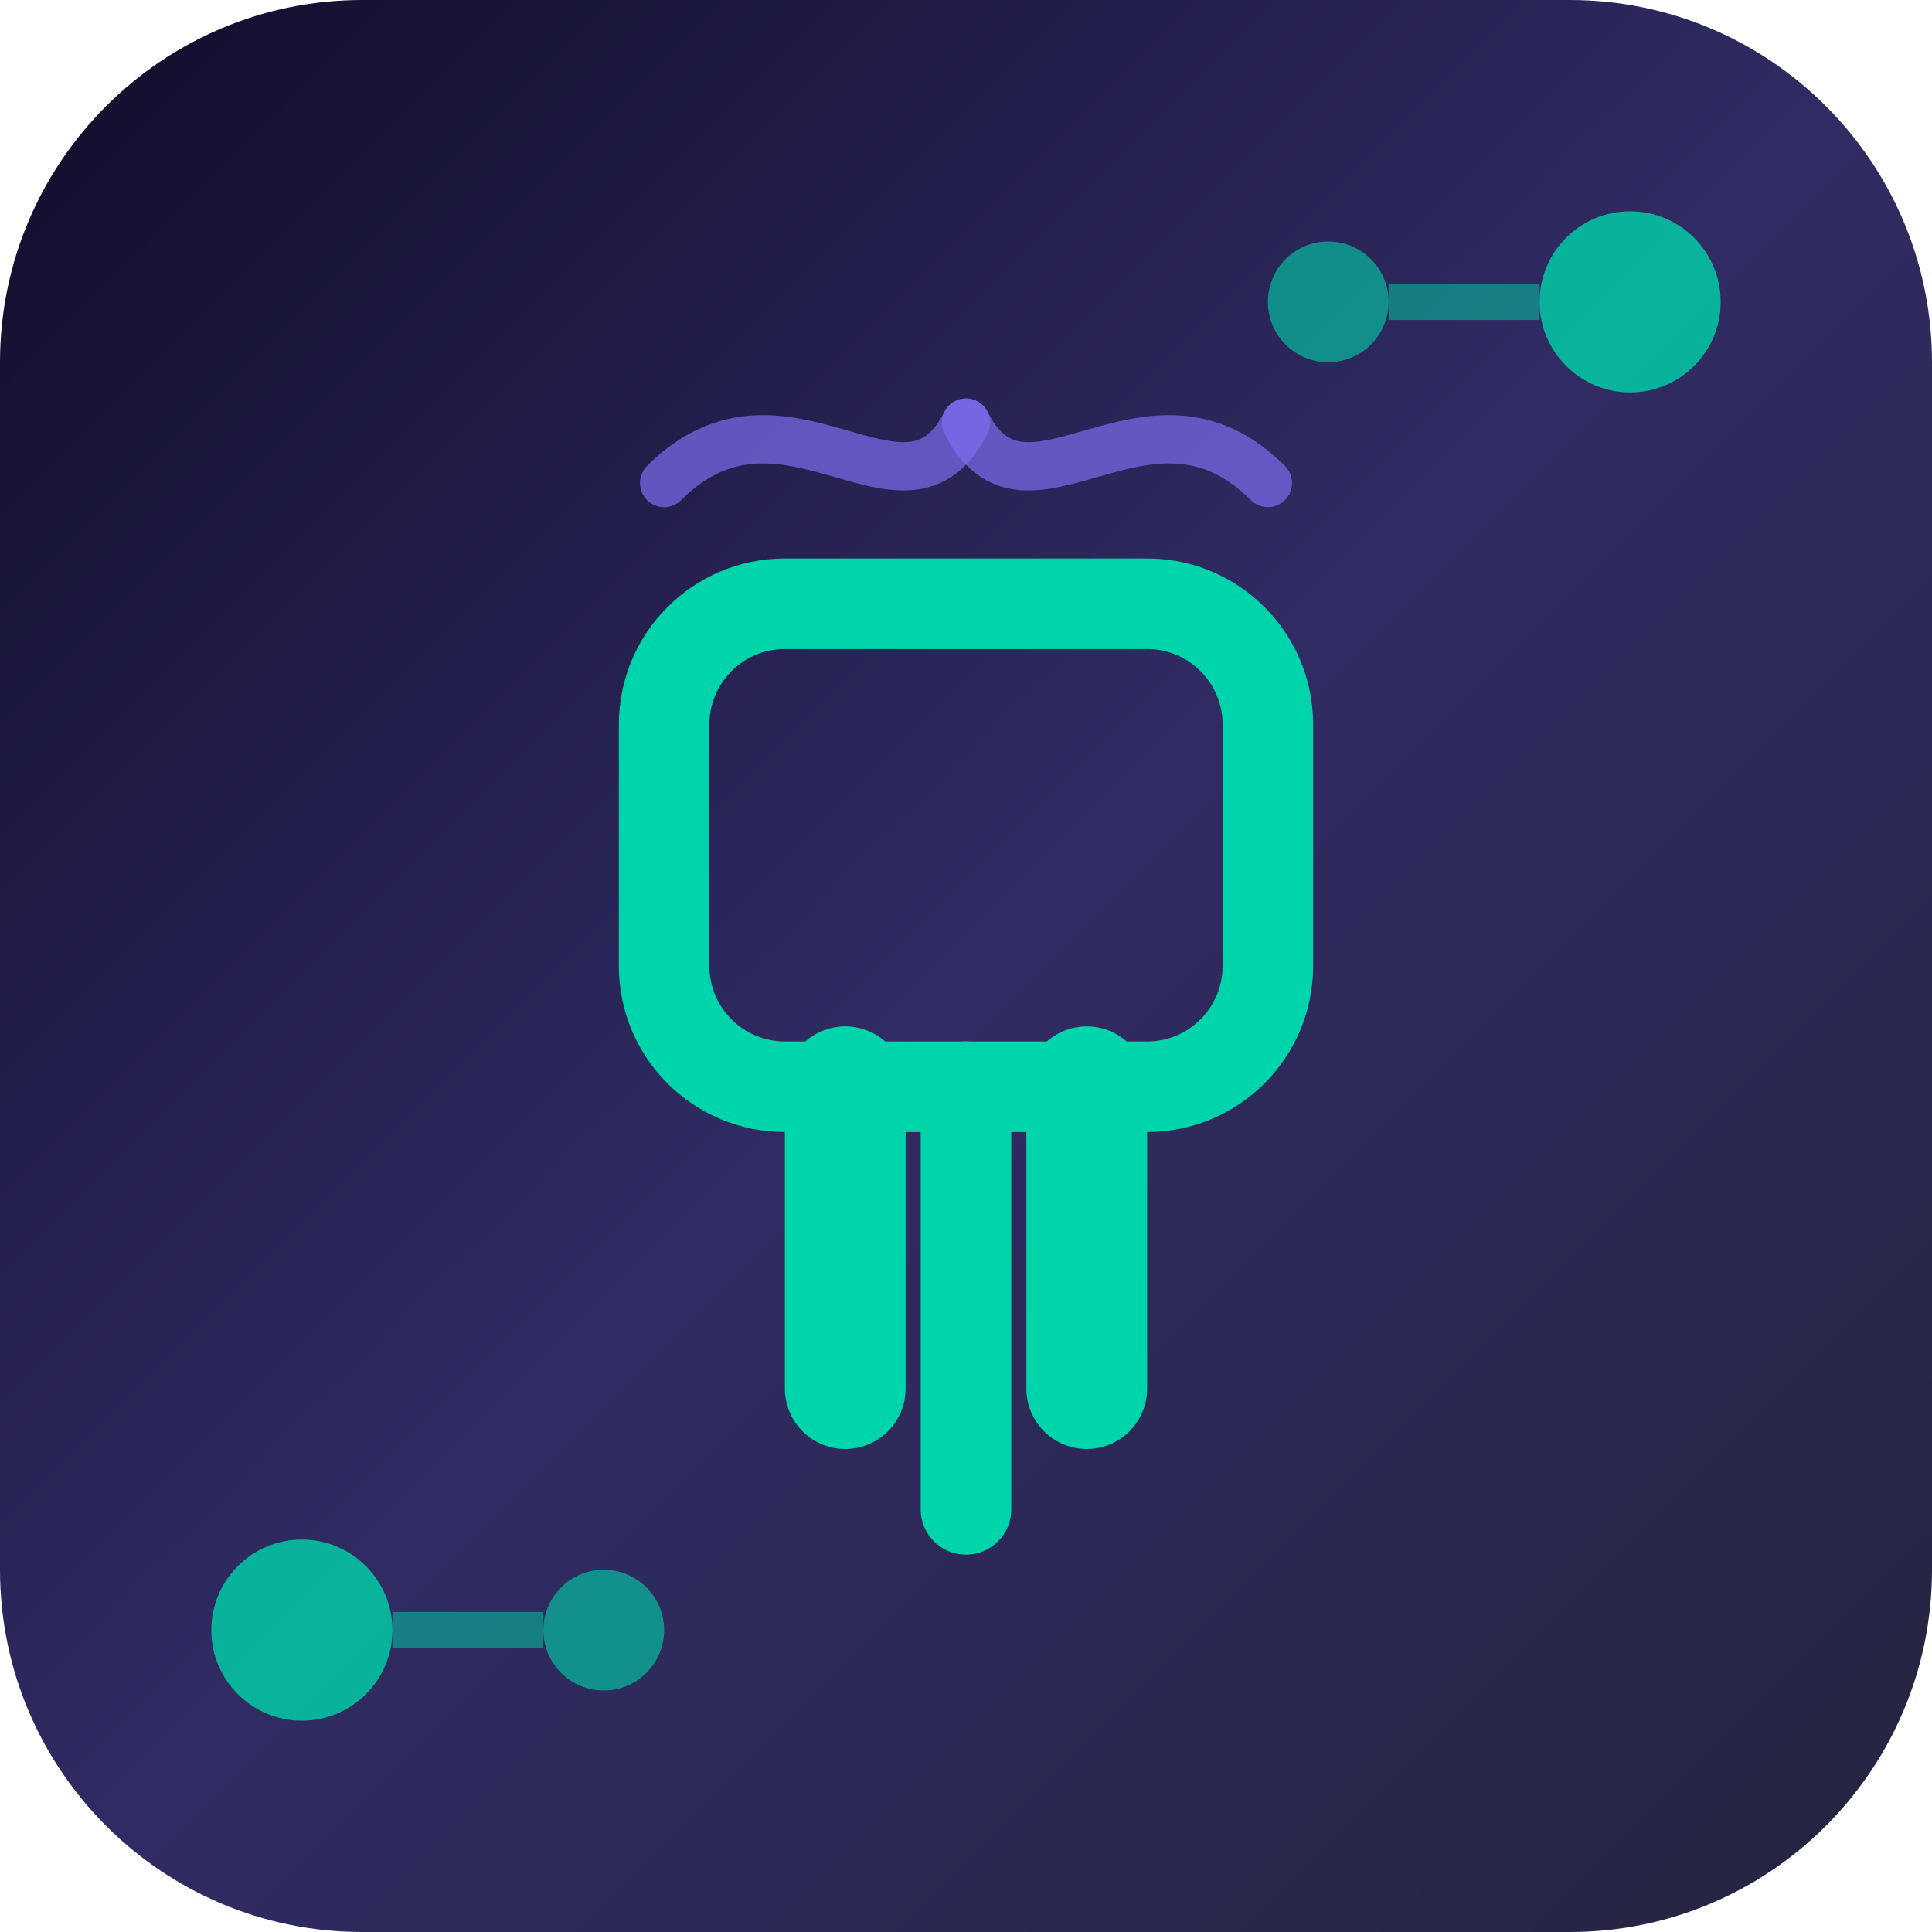
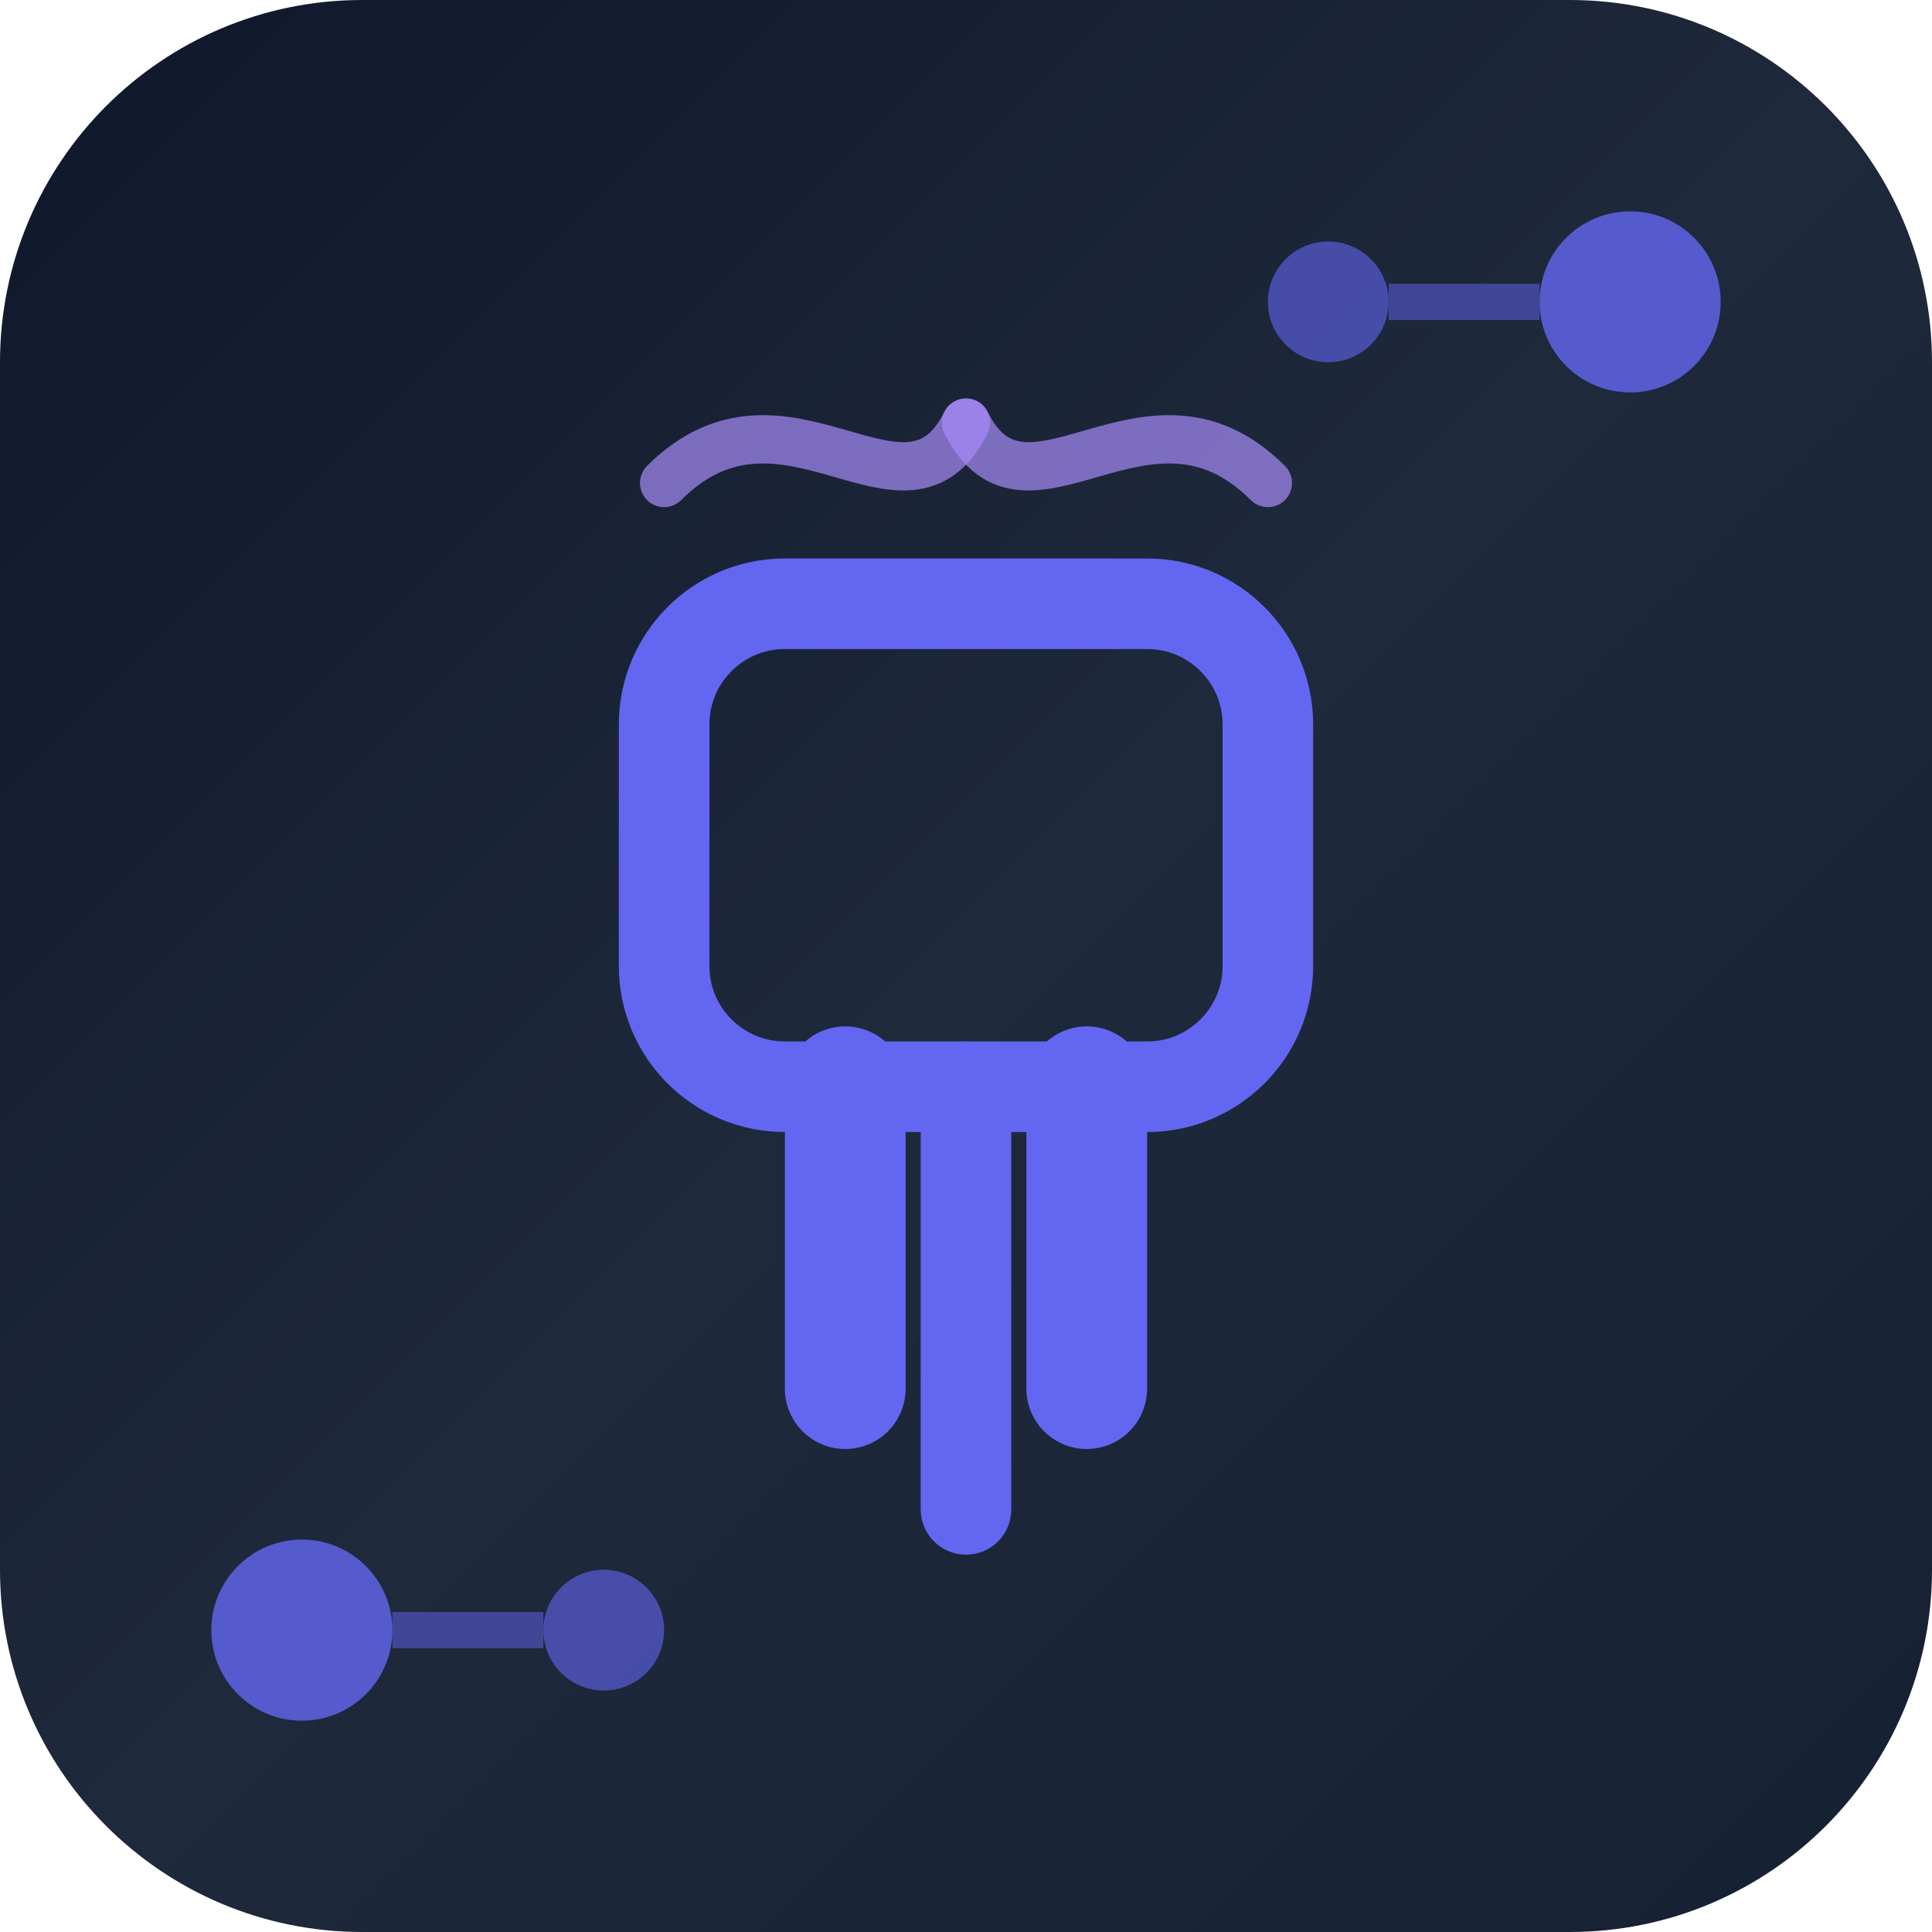
<svg xmlns="http://www.w3.org/2000/svg" viewBox="0 0 32 32">
  <defs>
    <linearGradient id="bg" x1="0" y1="0" x2="1" y2="1">
-       <stop offset="0%" stop-color="#0f0c29" />
-       <stop offset="50%" stop-color="#302b63" />
-       <stop offset="100%" stop-color="#24243e" />
+       <stop offset="0%" stop-color="#0f172a" />
+       <stop offset="50%" stop-color="#1e293b" />
+       <stop offset="100%" stop-color="#162033" />
    </linearGradient>
  </defs>
  <rect width="32" height="32" rx="6" fill="url(#bg)" />
-   <circle cx="5" cy="27" r="1.5" fill="#00d4aa" opacity="0.8" />
-   <circle cx="10" cy="27" r="1" fill="#00d4aa" opacity="0.6" />
-   <line x1="6.5" y1="27" x2="9" y2="27" stroke="#00d4aa" stroke-width="0.6" opacity="0.5" />
-   <circle cx="27" cy="5" r="1.5" fill="#00d4aa" opacity="0.8" />
-   <circle cx="22" cy="5" r="1" fill="#00d4aa" opacity="0.6" />
-   <line x1="23" y1="5" x2="25.5" y2="5" stroke="#00d4aa" stroke-width="0.6" opacity="0.5" />
-   <rect x="11" y="10" width="10" height="8" rx="2" fill="none" stroke="#00d4aa" stroke-width="1.5" />
-   <line x1="14" y1="18" x2="14" y2="23" stroke="#00d4aa" stroke-width="2" stroke-linecap="round" />
-   <line x1="18" y1="18" x2="18" y2="23" stroke="#00d4aa" stroke-width="2" stroke-linecap="round" />
-   <path d="M11 8 C13 6 15 9 16 7" fill="none" stroke="#7c6cf0" stroke-width="0.8" opacity="0.7" stroke-linecap="round" />
-   <path d="M16 7 C17 9 19 6 21 8" fill="none" stroke="#7c6cf0" stroke-width="0.8" opacity="0.7" stroke-linecap="round" />
-   <line x1="16" y1="18" x2="16" y2="25" stroke="#00d4aa" stroke-width="1.5" stroke-linecap="round" />
+   <circle cx="5" cy="27" r="1.5" fill="#6366f1" opacity="0.8" />
+   <circle cx="10" cy="27" r="1" fill="#6366f1" opacity="0.6" />
+   <line x1="6.5" y1="27" x2="9" y2="27" stroke="#6366f1" stroke-width="0.6" opacity="0.5" />
+   <circle cx="27" cy="5" r="1.5" fill="#6366f1" opacity="0.8" />
+   <circle cx="22" cy="5" r="1" fill="#6366f1" opacity="0.6" />
+   <line x1="23" y1="5" x2="25.5" y2="5" stroke="#6366f1" stroke-width="0.6" opacity="0.5" />
+   <rect x="11" y="10" width="10" height="8" rx="2" fill="none" stroke="#6366f1" stroke-width="1.5" />
+   <line x1="14" y1="18" x2="14" y2="23" stroke="#6366f1" stroke-width="2" stroke-linecap="round" />
+   <line x1="18" y1="18" x2="18" y2="23" stroke="#6366f1" stroke-width="2" stroke-linecap="round" />
+   <path d="M11 8 C13 6 15 9 16 7" fill="none" stroke="#a78bfa" stroke-width="0.8" opacity="0.7" stroke-linecap="round" />
+   <path d="M16 7 C17 9 19 6 21 8" fill="none" stroke="#a78bfa" stroke-width="0.8" opacity="0.7" stroke-linecap="round" />
+   <line x1="16" y1="18" x2="16" y2="25" stroke="#6366f1" stroke-width="1.5" stroke-linecap="round" />
</svg>
